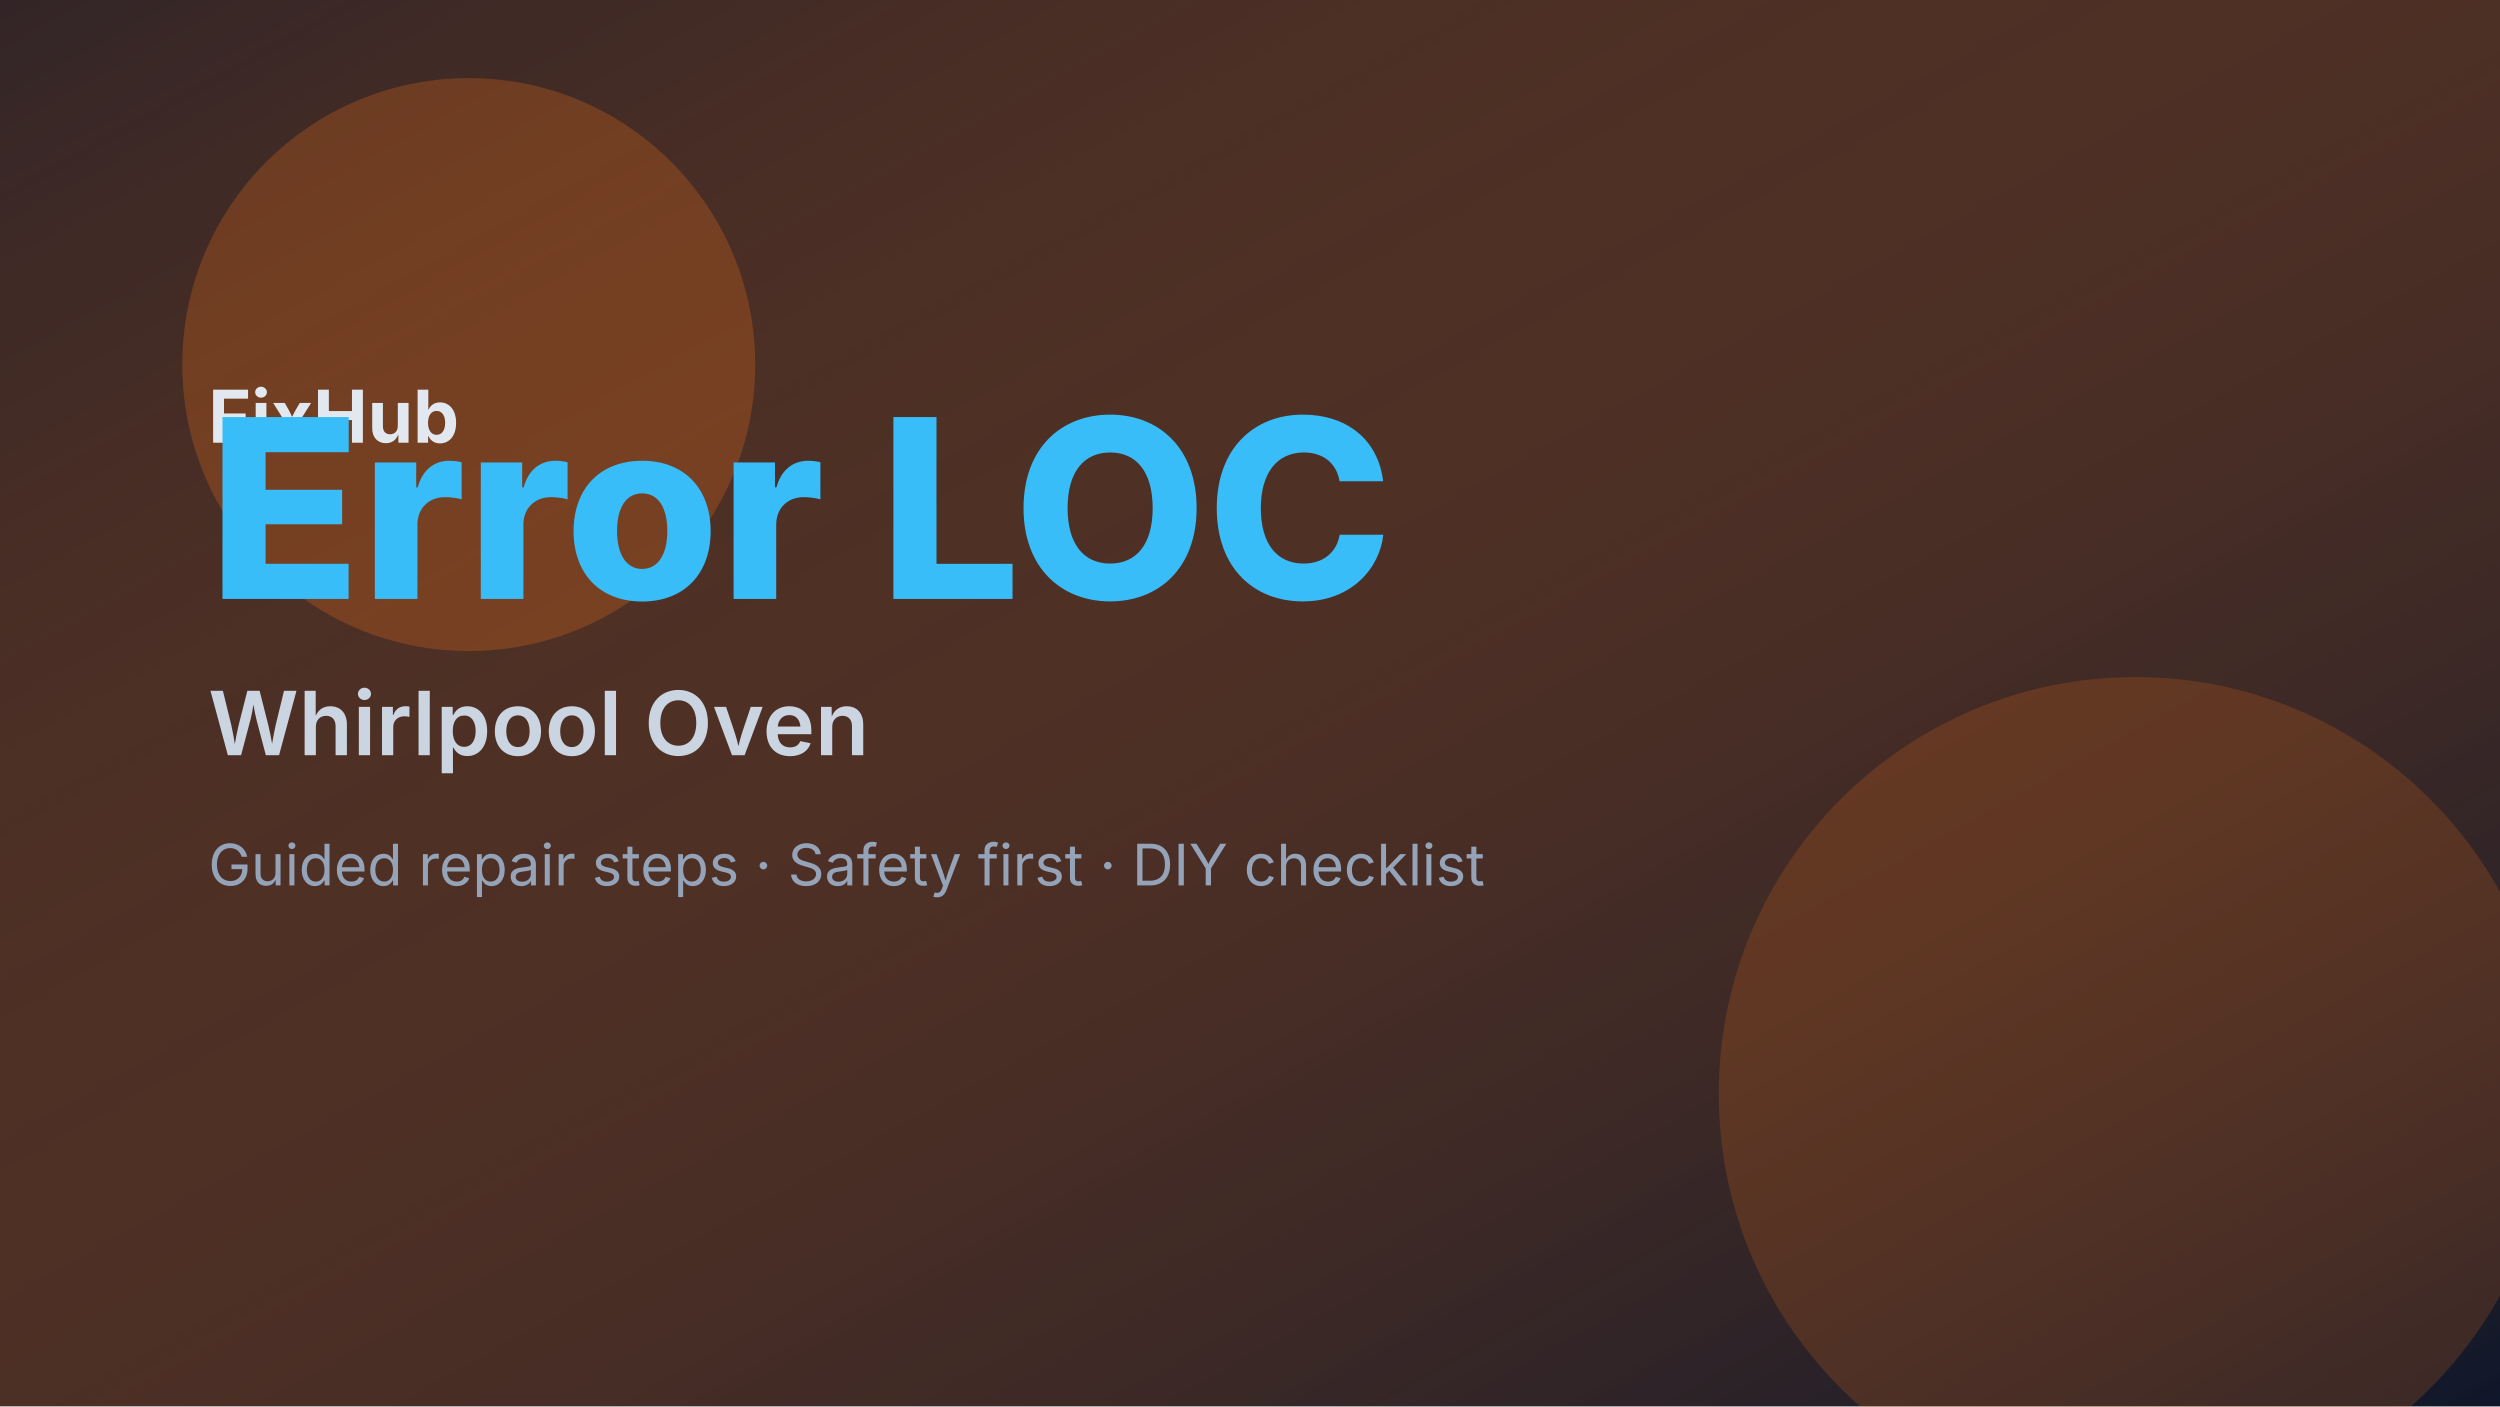
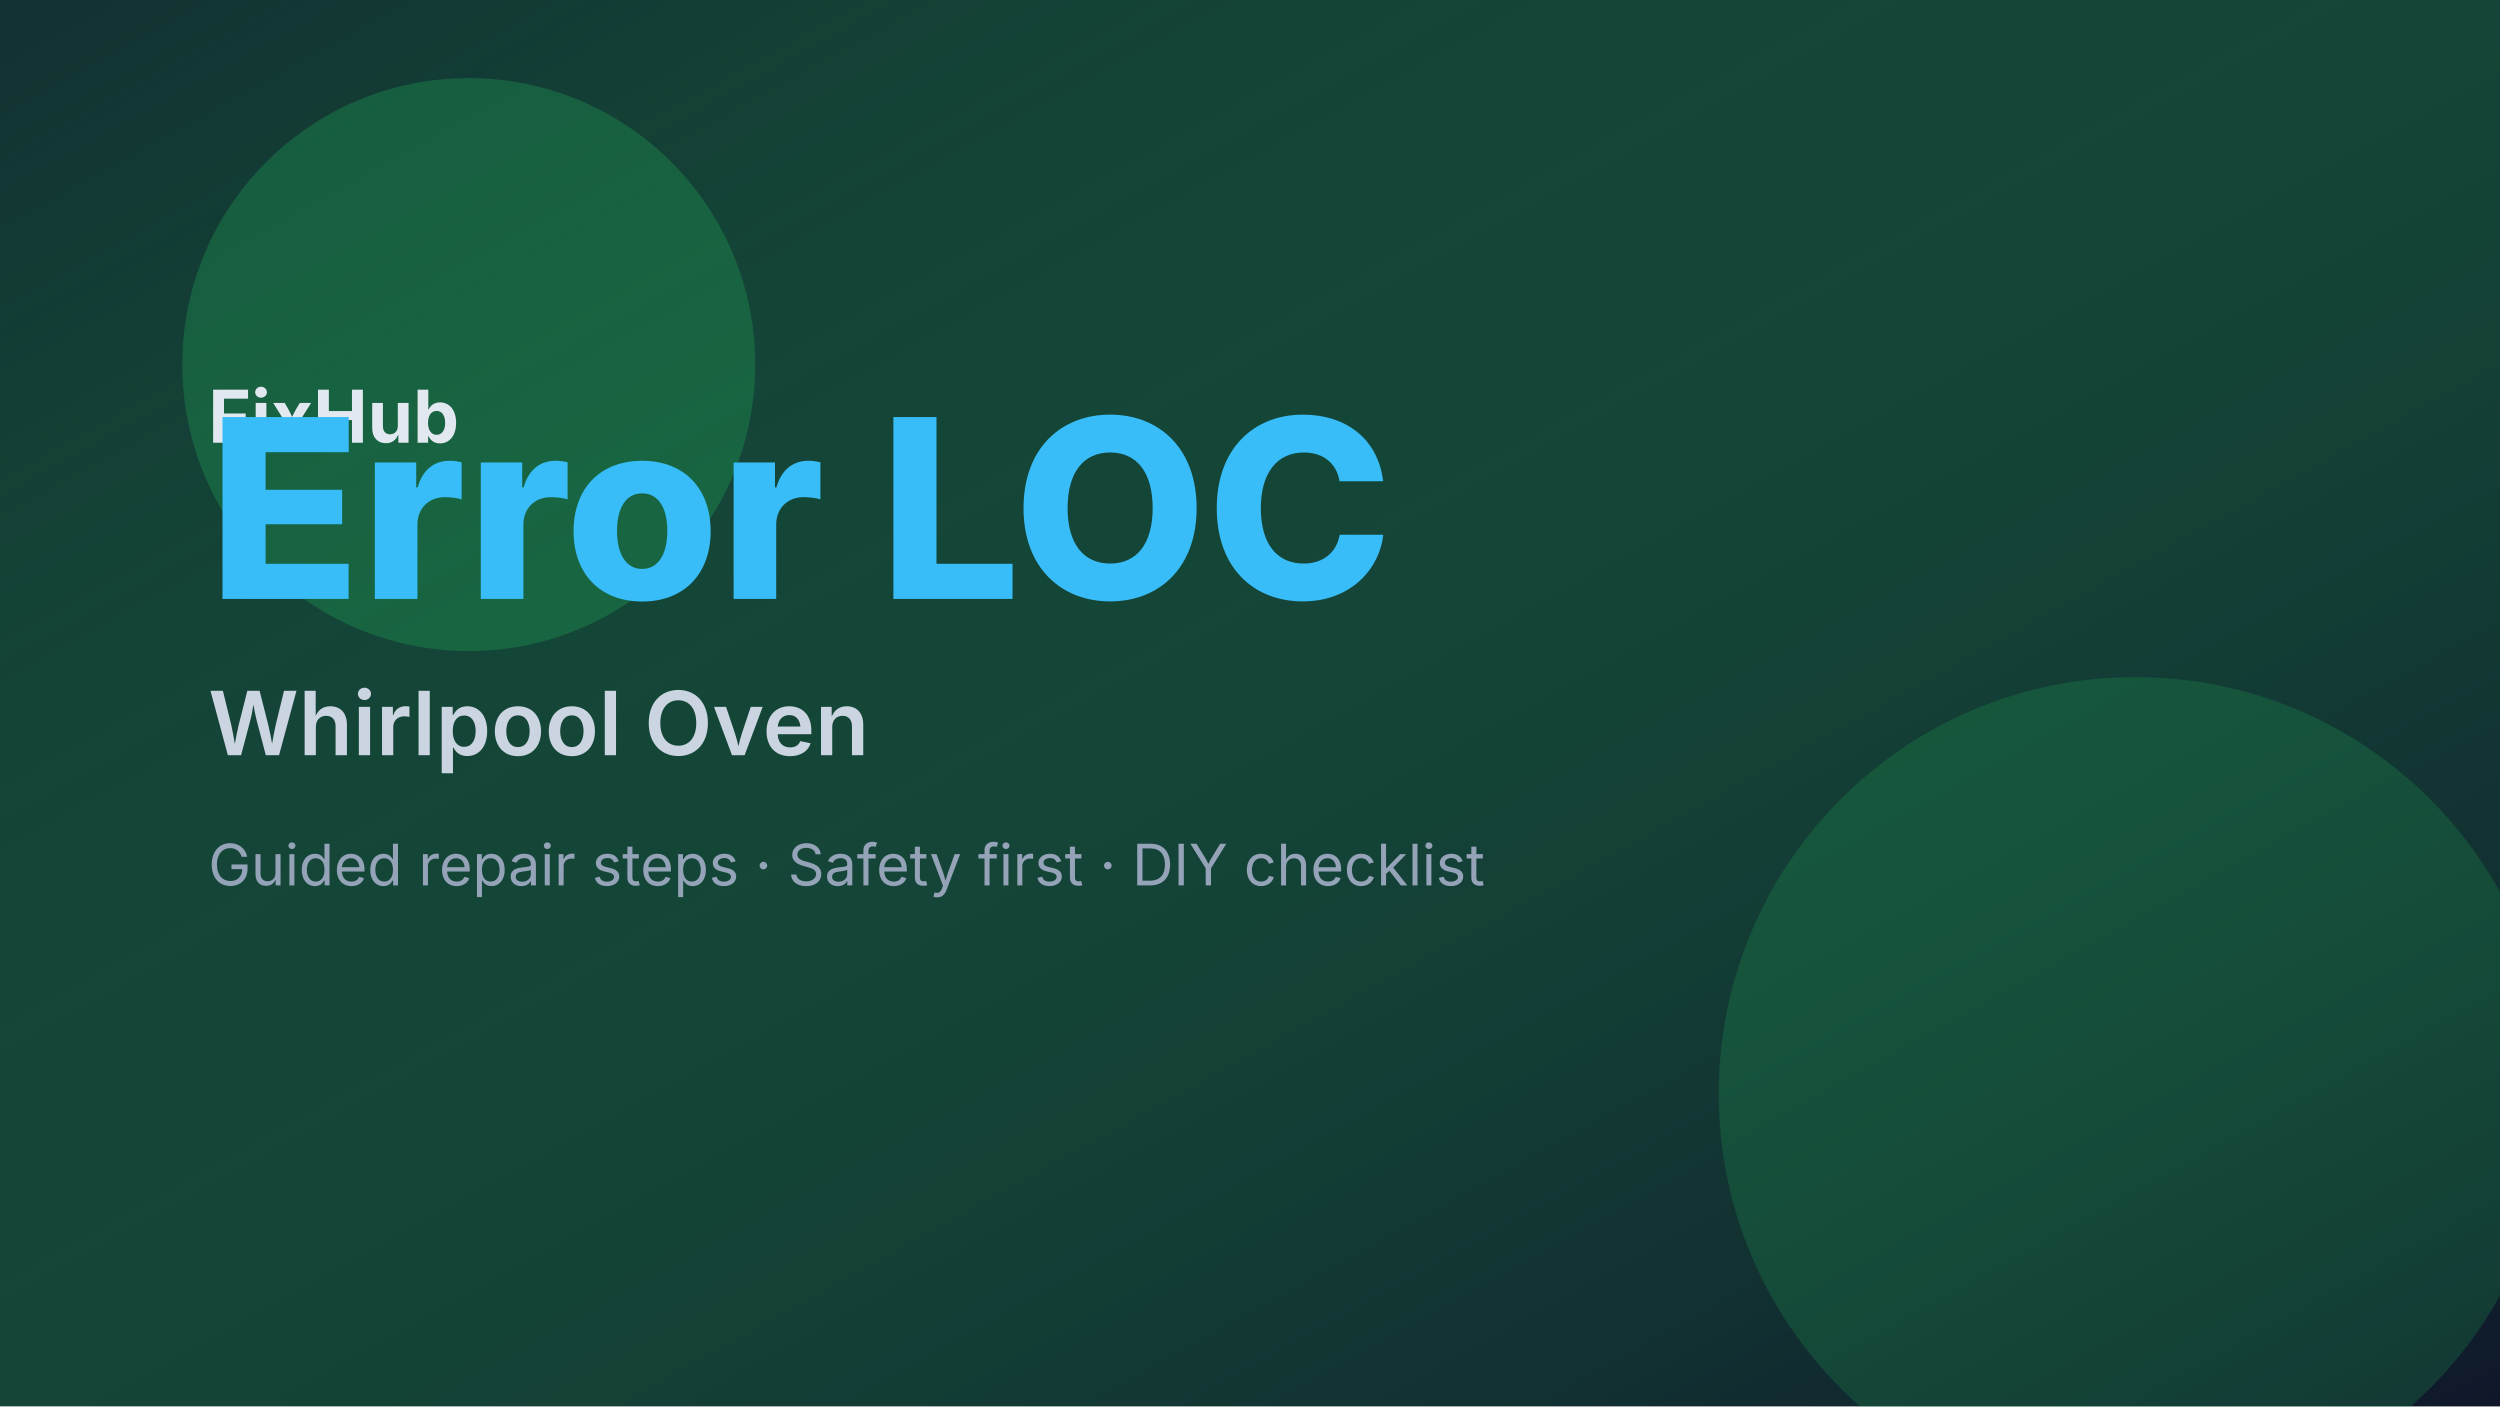
<svg xmlns="http://www.w3.org/2000/svg" width="960" height="540" viewBox="0 0 960 540" role="img" aria-label="Guide hero image for Whirlpool Oven error LOC">
  <defs>
    <linearGradient id="g" x1="0" y1="0" x2="1" y2="1">
-       <stop offset="0%" stop-color="#F97316" stop-opacity="0.15" />
+       <stop offset="0%" stop-color="#22C55E" stop-opacity="0.15" />
      <stop offset="100%" stop-color="#0F172A" stop-opacity="0.9" />
    </linearGradient>
  </defs>
  <rect width="960" height="540" fill="#0F172A" />
  <rect width="960" height="540" fill="url(#g)" />
-   <circle cx="180" cy="140" r="110" fill="#F97316" opacity="0.25" />
-   <circle cx="820" cy="420" r="160" fill="#F97316" opacity="0.18" />
+   <circle cx="180" cy="140" r="110" fill="#22C55E" opacity="0.25" />
+   <circle cx="820" cy="420" r="160" fill="#22C55E" opacity="0.18" />
  <text x="80" y="170" fill="#E2E8F0" font-size="28" font-family="Inter, system-ui" font-weight="700">FixHub</text>
  <text x="80" y="230" fill="#38BDF8" font-size="96" font-family="Inter, system-ui" font-weight="800">Error LOC</text>
  <text x="80" y="290" fill="#CBD5E1" font-size="34" font-family="Inter, system-ui" font-weight="600">Whirlpool Oven</text>
  <text x="80" y="340" fill="#94A3B8" font-size="22" font-family="Inter, system-ui">Guided repair steps · Safety first · DIY checklist</text>
</svg>
